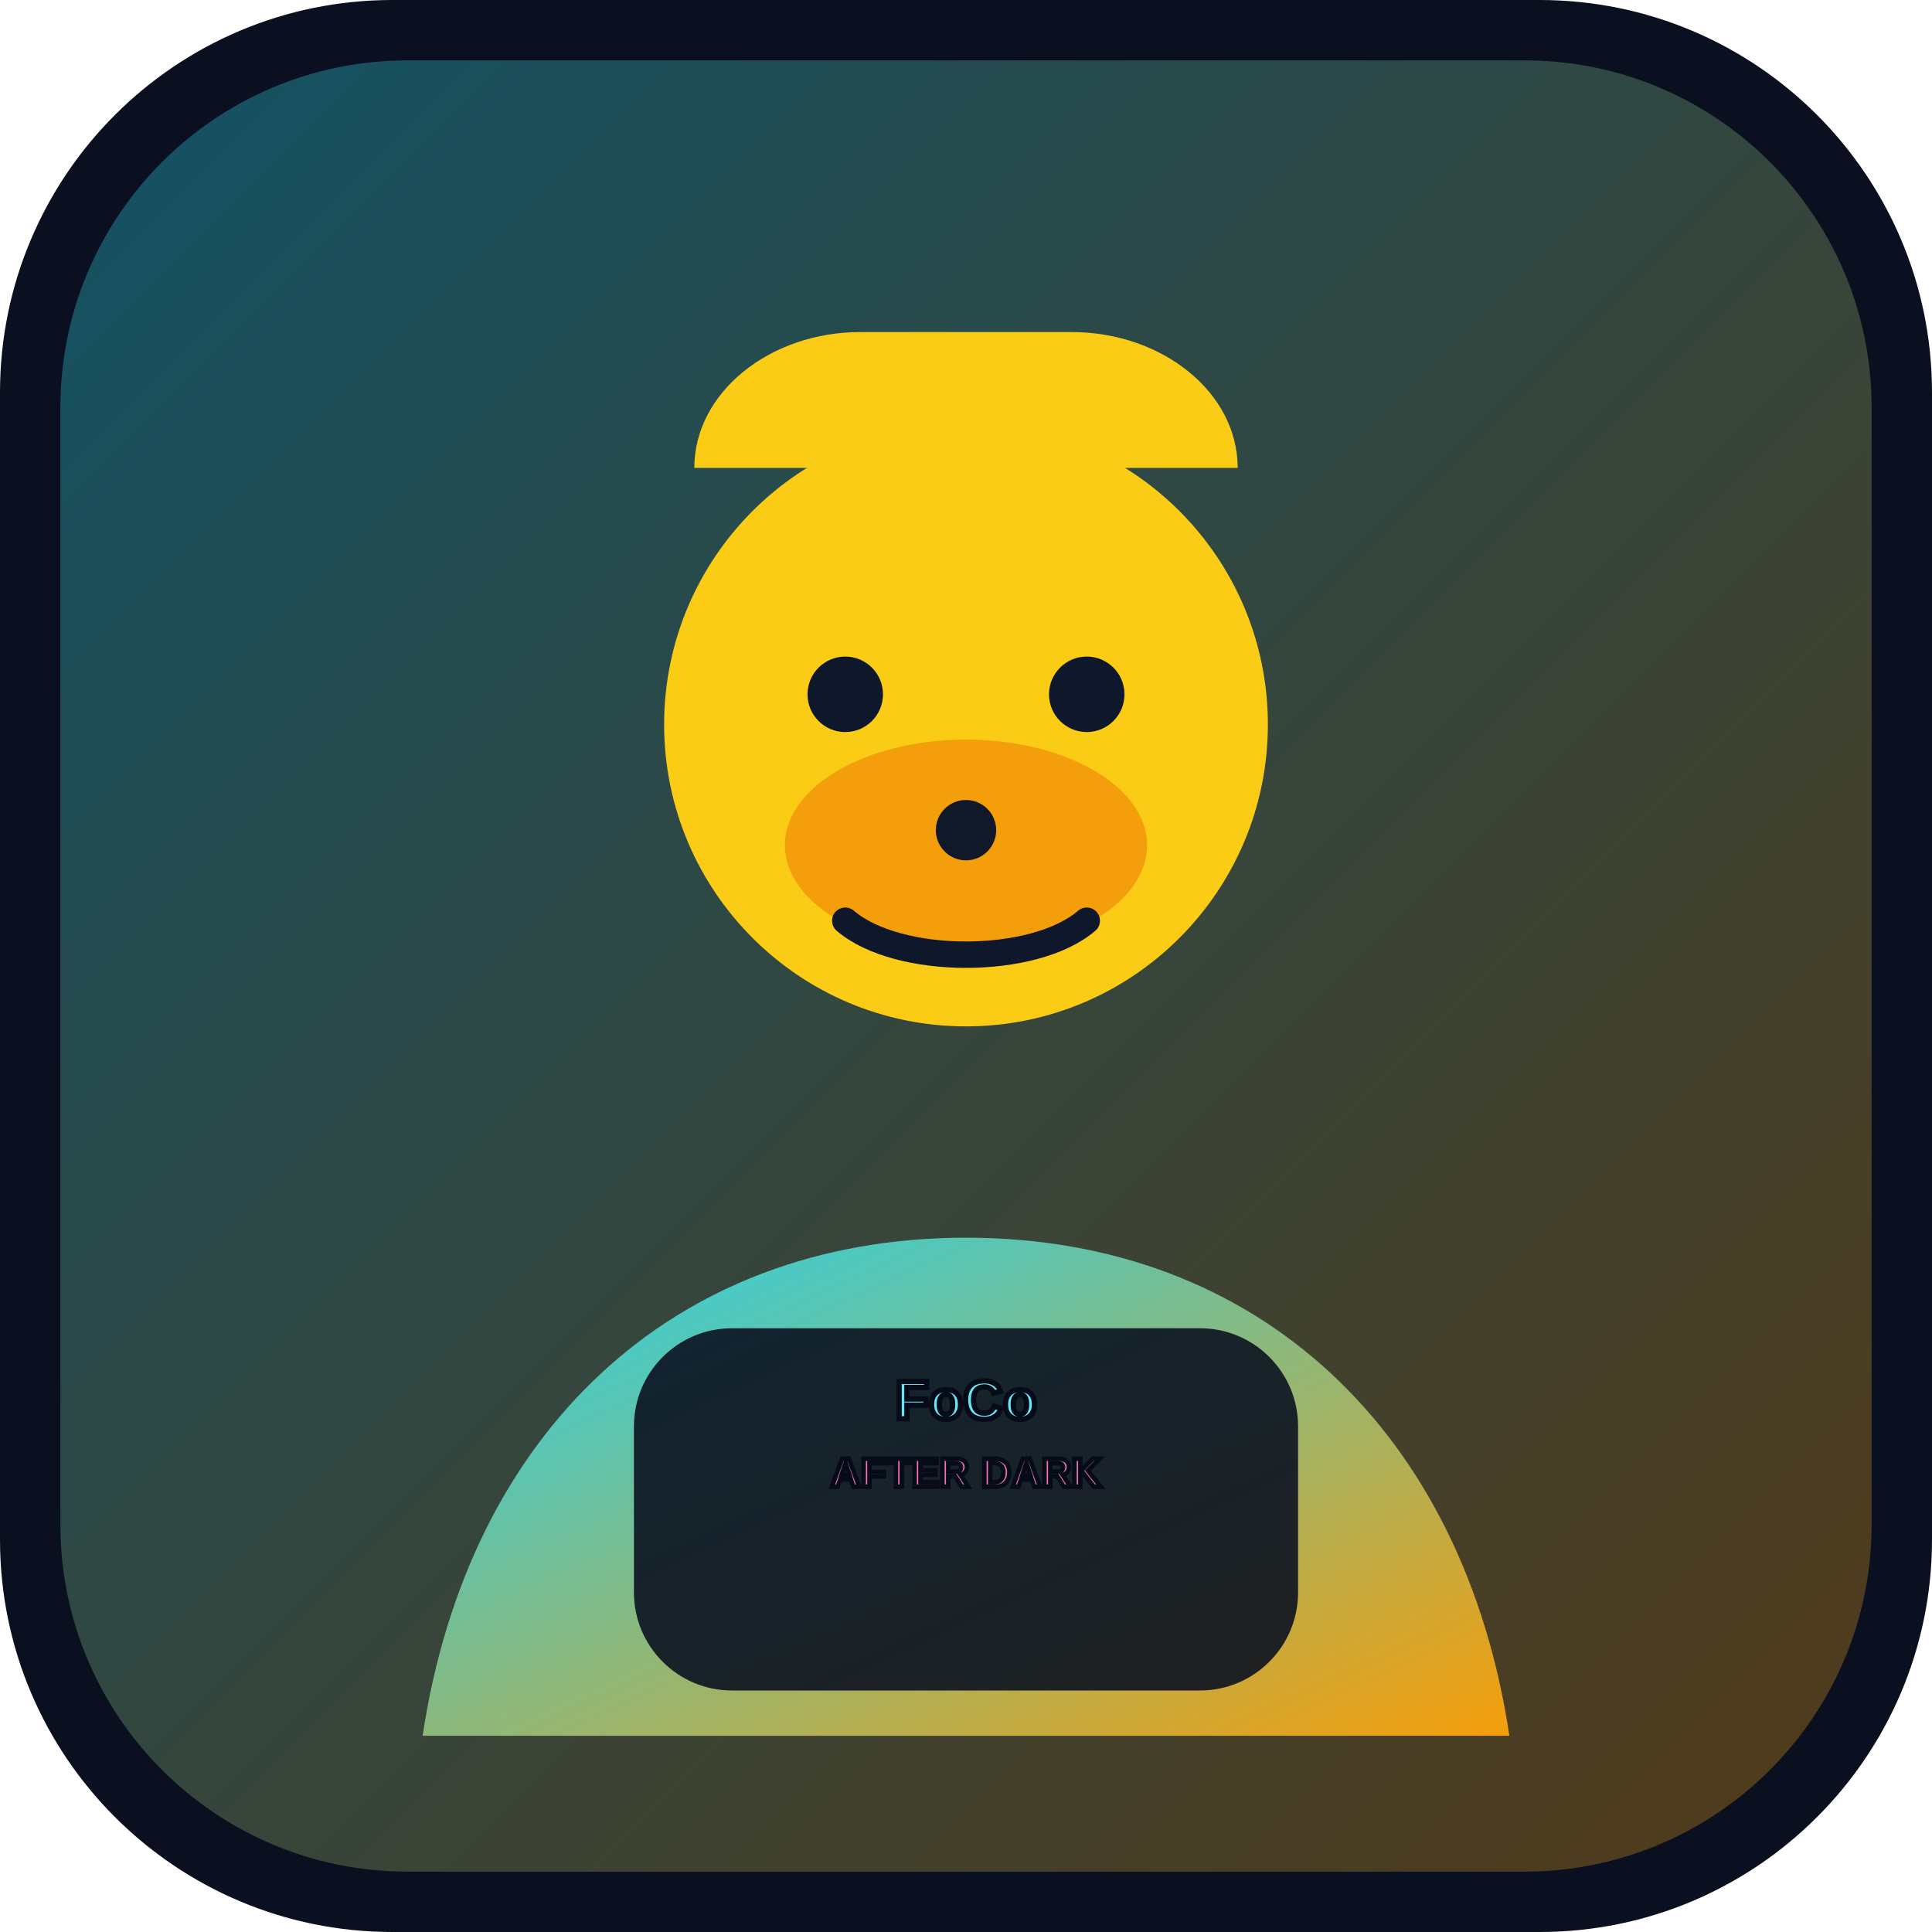
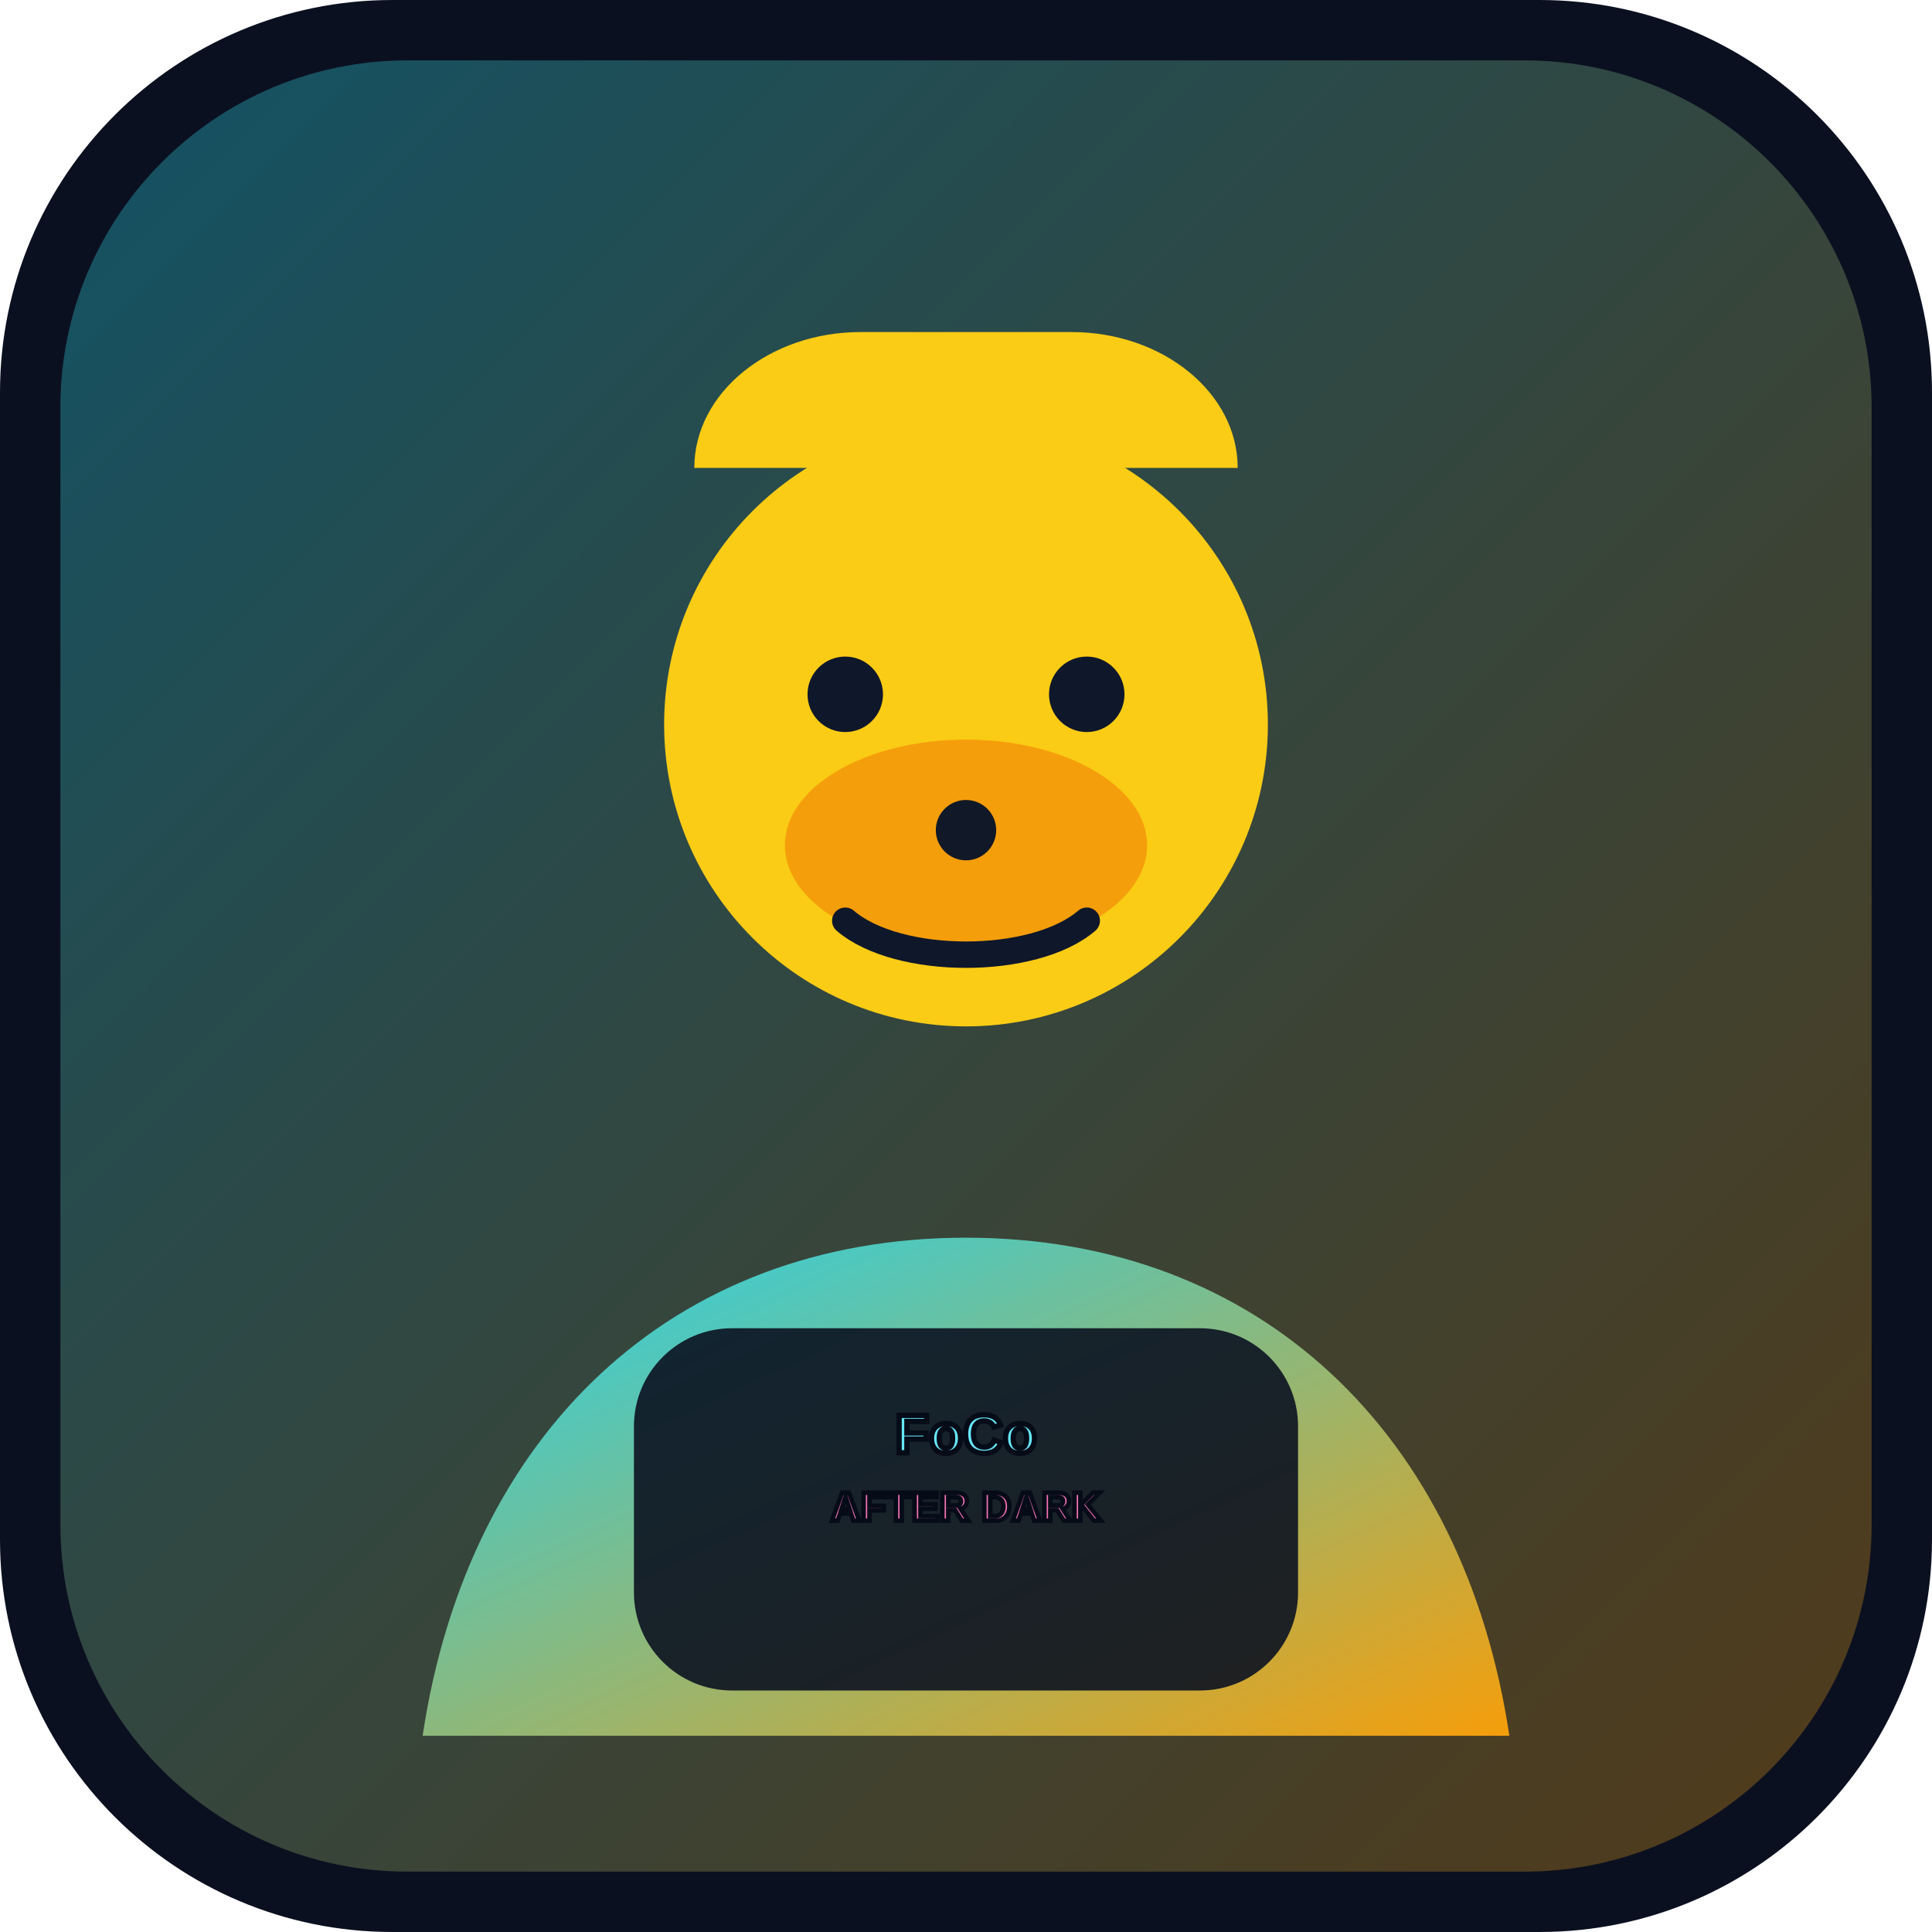
<svg xmlns="http://www.w3.org/2000/svg" viewBox="0 0 256 256" role="img" aria-label="Drunk Duck">
  <defs>
    <linearGradient id="bg" x1="0" y1="0" x2="1" y2="1">
      <stop offset="0%" stop-color="#22d3ee" stop-opacity="0.34" />
      <stop offset="100%" stop-color="#f59e0b" stop-opacity="0.30" />
    </linearGradient>
    <linearGradient id="shirt" x1="0" y1="0" x2="1" y2="1">
      <stop offset="0%" stop-color="#22d3ee" />
      <stop offset="100%" stop-color="#f59e0b" />
    </linearGradient>
  </defs>
  <rect width="256" height="256" rx="52" fill="#0b1020" />
  <rect x="8" y="8" width="240" height="240" rx="46" fill="url(#bg)" />
  <path d="M92 62c0-10 10-18 22-18h28c12 0 22 8 22 18" fill="#facc15" />
  <circle cx="128" cy="96" r="40" fill="#facc15" />
  <ellipse cx="128" cy="112" rx="24" ry="14" fill="#f59e0b" />
  <circle cx="112" cy="92" r="5" fill="#0f172a" />
  <circle cx="144" cy="92" r="5" fill="#0f172a" />
  <circle cx="128" cy="110" r="4" fill="#111827" />
  <path d="M112 122c7 6 25 6 32 0" fill="none" stroke="#0f172a" stroke-width="3.5" stroke-linecap="round" />
  <path d="M56 230c6-40 33-66 72-66s66 26 72 66" fill="url(#shirt)" />
  <rect x="84" y="176" width="88" height="48" rx="13" fill="#0b1220" opacity="0.9" />
-   <text x="128" y="188" text-anchor="middle" font-family="Arial, sans-serif" font-size="7.2" font-weight="700" fill="#67e8f9" stroke="#060b18" stroke-width="0.7" letter-spacing="0.10">FoCo</text>
-   <text x="128" y="197" text-anchor="middle" font-family="Arial, sans-serif" font-size="5.4" font-weight="700" fill="#f472b6" stroke="#060b18" stroke-width="0.6" letter-spacing="0.08">AFTER DARK</text>
+   <g transform="translate(128 198)" text-anchor="middle" font-family="Arial, sans-serif" font-weight="700">
+     <text y="-5.5" font-size="7.2" fill="#67e8f9" stroke="#060b18" stroke-width="0.7" letter-spacing="0.10">FoCo</text>
+     <text y="3.5" font-size="5.4" fill="#f472b6" stroke="#060b18" stroke-width="0.6" letter-spacing="0.08">AFTER DARK</text>
+   </g>
</svg>
